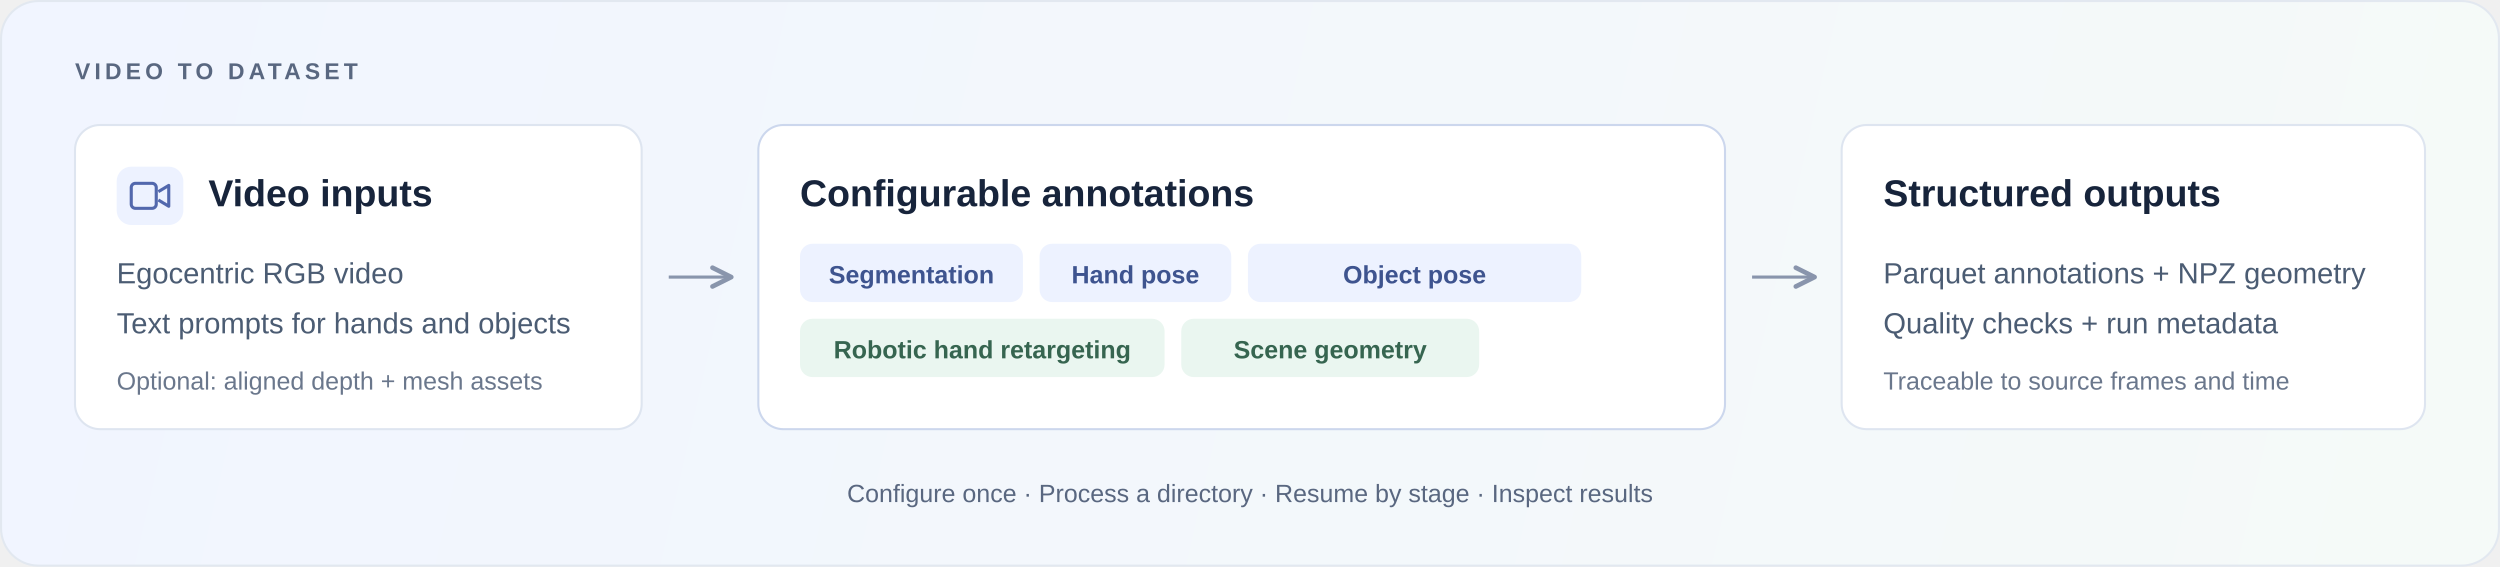
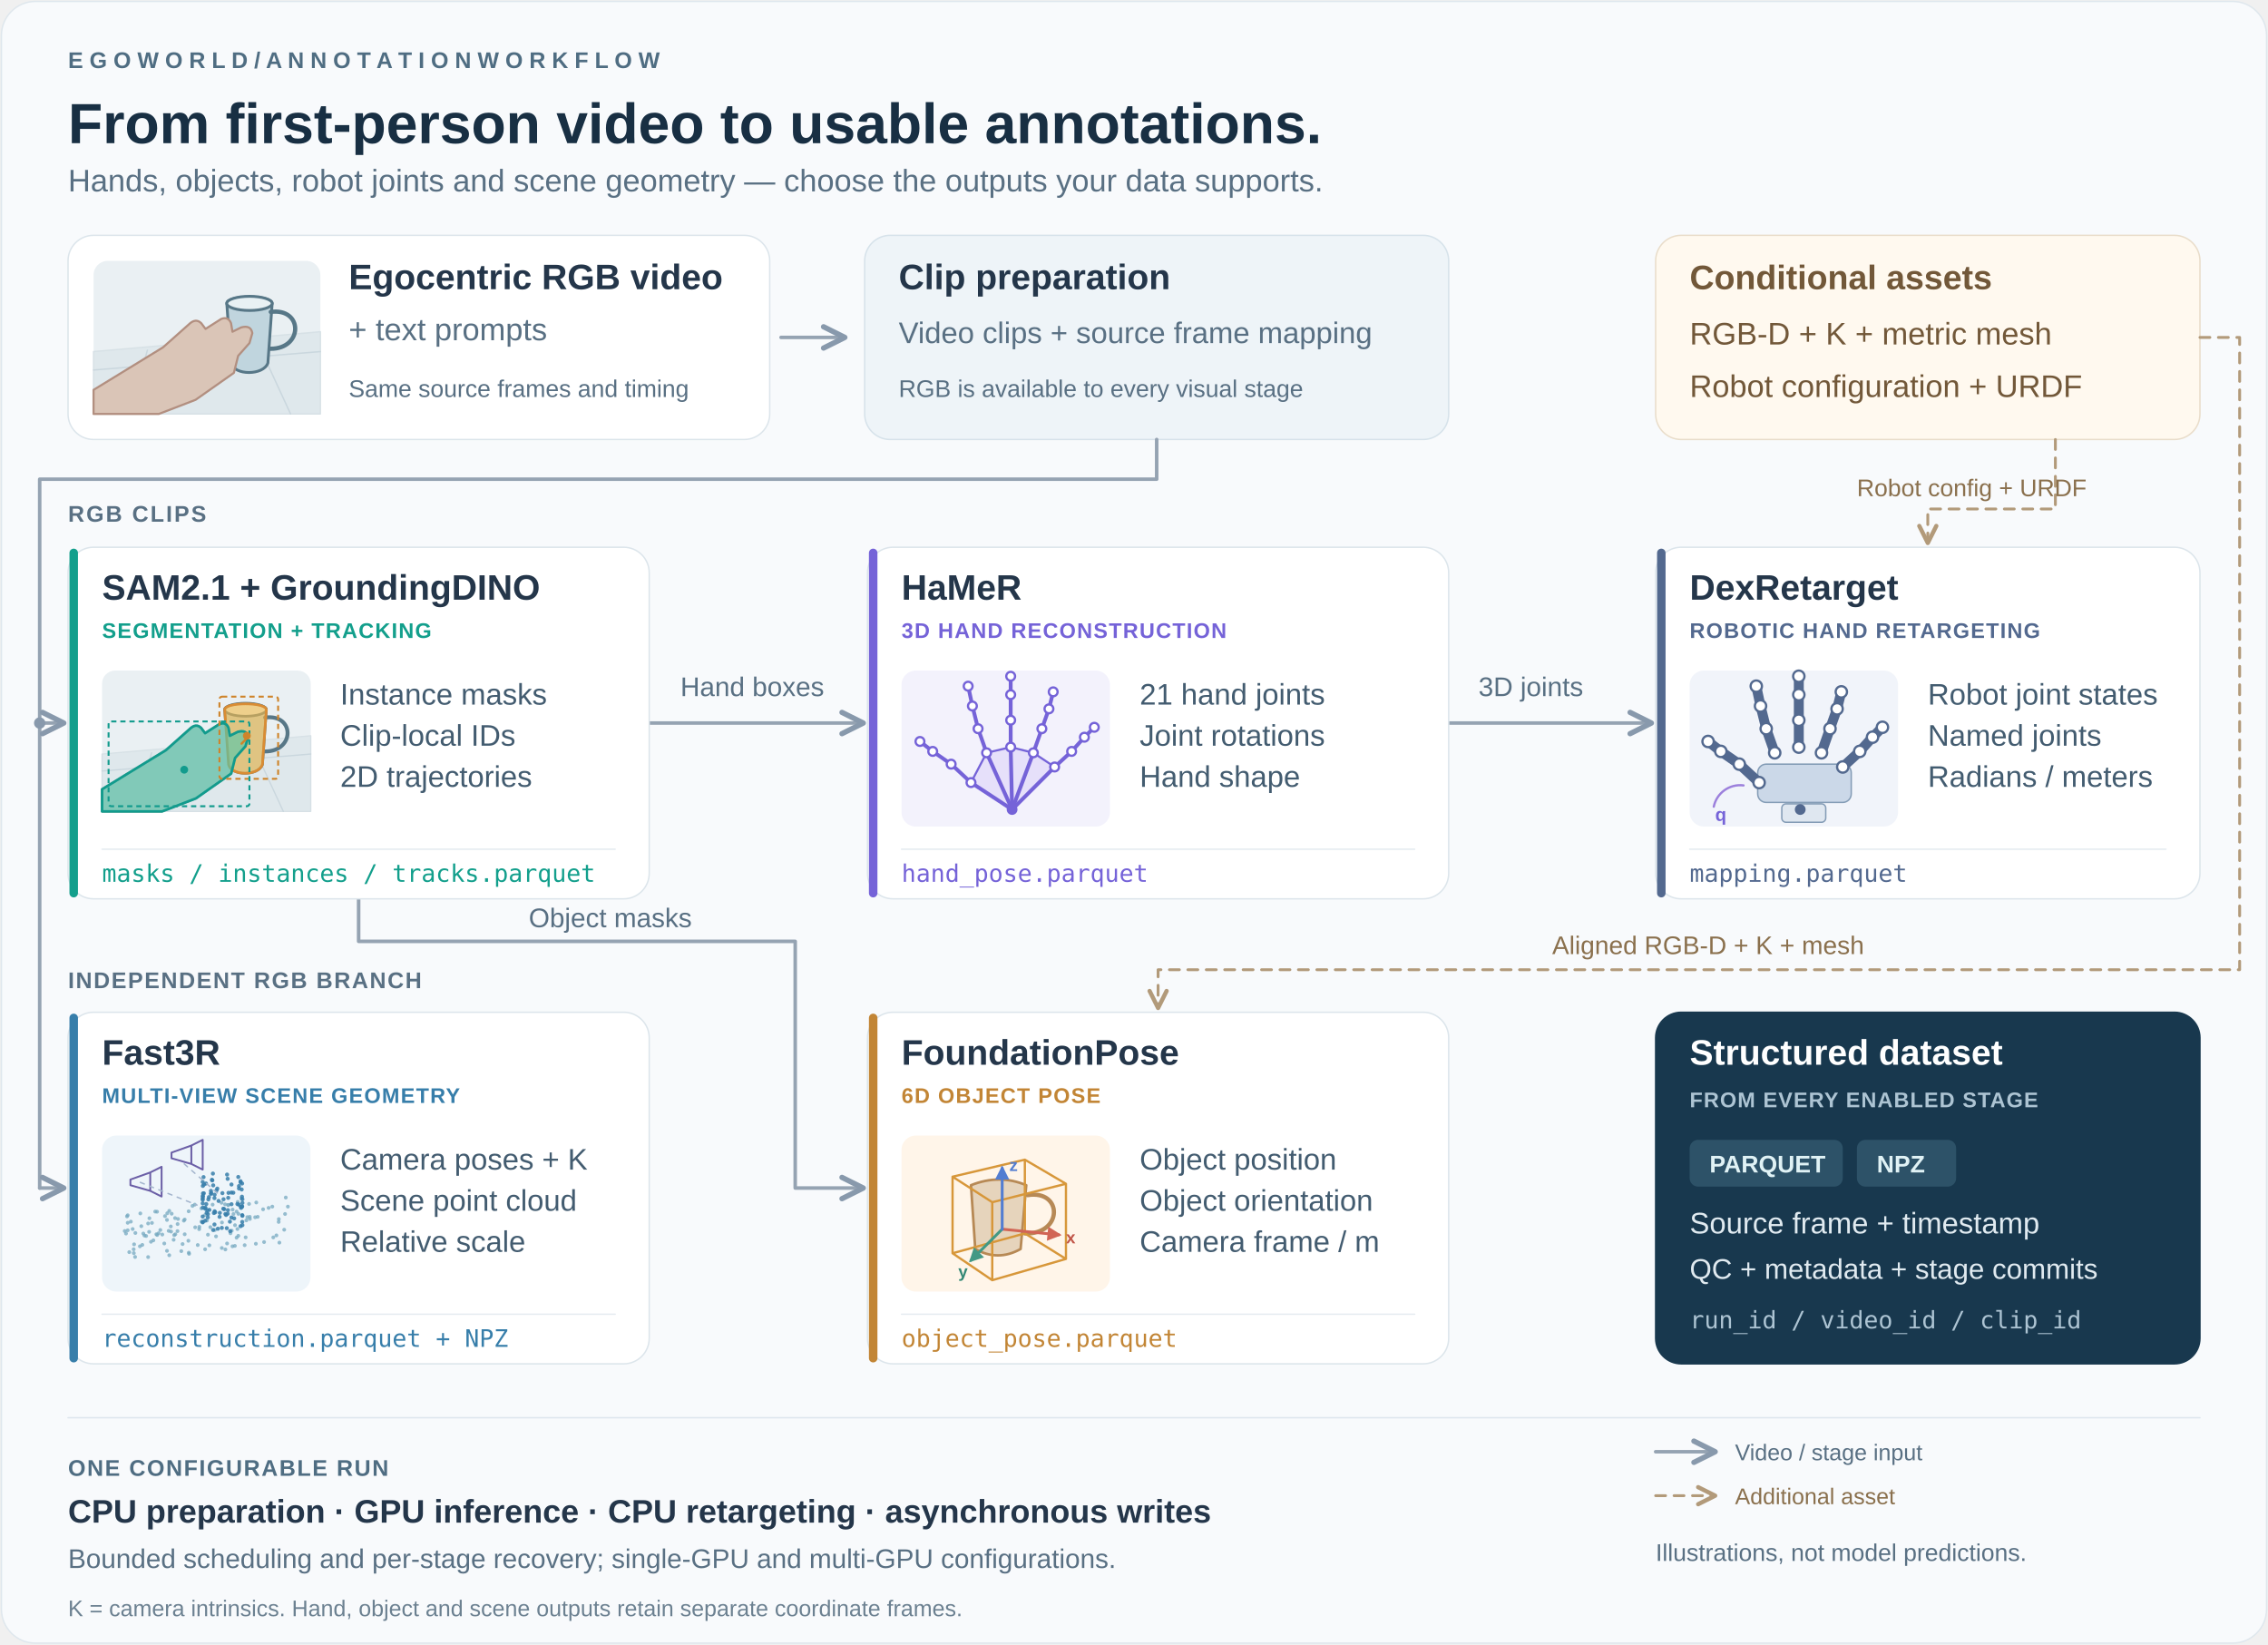
- <svg xmlns="http://www.w3.org/2000/svg" width="1200" height="272" viewBox="0 0 1200 272" fill="none" role="img" aria-labelledby="title desc">
+ <svg xmlns="http://www.w3.org/2000/svg" width="1600" height="1160" viewBox="0 0 1600 1160" fill="none" role="img" aria-labelledby="title desc">
  <defs>
-     <linearGradient id="background" x1="0" y1="0" x2="1200" y2="272" gradientUnits="userSpaceOnUse">
-       <stop stop-color="#F1F5FF" />
-       <stop offset="1" stop-color="#F5FAF8" />
-     </linearGradient>
    <marker id="arrow" markerWidth="8" markerHeight="8" refX="7" refY="4" orient="auto">
-       <path d="M1 1L7 4L1 7" stroke="#8995AC" stroke-width="1.5" stroke-linecap="round" stroke-linejoin="round" />
+       <path d="M1 1L7 4L1 7" fill="none" stroke="#8899AC" stroke-width="1.5" stroke-linecap="round" stroke-linejoin="round" />
+     </marker>
+     <marker id="asset" markerWidth="8" markerHeight="8" refX="7" refY="4" orient="auto">
+       <path d="M1 1L7 4L1 7" fill="none" stroke="#B29A7A" stroke-width="1.5" stroke-linecap="round" stroke-linejoin="round" />
+     </marker>
+     <marker id="red" markerWidth="5" markerHeight="5" refX="4" refY="2.5" orient="auto">
+       <path d="M0 0L5 2.5L0 5Z" fill="#D16555" />
+     </marker>
+     <marker id="green" markerWidth="5" markerHeight="5" refX="4" refY="2.5" orient="auto">
+       <path d="M0 0L5 2.5L0 5Z" fill="#439985" />
+     </marker>
+     <marker id="blue" markerWidth="5" markerHeight="5" refX="4" refY="2.5" orient="auto">
+       <path d="M0 0L5 2.5L0 5Z" fill="#527DD1" />
    </marker>
  </defs>
-   <rect x=".5" y=".5" width="1199" height="271" rx="18" fill="url(#background)" stroke="#E2E8F0" />
+   <rect x="1" y="1" width="1598" height="1158" rx="24" fill="#F8FAFC" stroke="#DFE7ED" />
  <g font-family="-apple-system, BlinkMacSystemFont, 'Segoe UI', Arial, sans-serif">
-     <text x="36" y="38" fill="#596780" font-size="11" font-weight="700" letter-spacing="2">VIDEO TO DATASET</text>
-     <rect x="36" y="60" width="272" height="146" rx="12" fill="white" stroke="#DEE5F0" />
-     <rect x="56" y="80" width="32" height="28" rx="7" fill="#EDF2FF" />
-     <rect x="63" y="88" width="12" height="12" rx="2" stroke="#5268AD" stroke-width="1.5" />
-     <path d="M76 92L81 89V99L76 96" stroke="#5268AD" stroke-width="1.5" stroke-linejoin="round" />
-     <text x="100" y="99" fill="#17243B" font-size="18" font-weight="650">Video inputs</text>
-     <text x="56" y="136" fill="#4B5C73" font-size="14">Egocentric RGB video</text>
-     <text x="56" y="160" fill="#4B5C73" font-size="14">Text prompts for hands and objects</text>
-     <text x="56" y="187" fill="#6A778C" font-size="12">Optional: aligned depth + mesh assets</text>
-     <path d="M321 133H351" stroke="#8995AC" stroke-width="1.5" marker-end="url(#arrow)" />
-     <rect x="364" y="60" width="464" height="146" rx="12" fill="white" stroke="#CCD7ED" />
-     <text x="384" y="99" fill="#17243B" font-size="18" font-weight="650">Configurable annotations</text>
-     <rect x="384" y="117" width="107" height="28" rx="6" fill="#EDF2FF" />
-     <rect x="499" y="117" width="92" height="28" rx="6" fill="#EDF2FF" />
-     <rect x="599" y="117" width="160" height="28" rx="6" fill="#EDF2FF" />
-     <text x="437.5" y="136" text-anchor="middle" fill="#3E548F" font-size="12" font-weight="600">Segmentation</text>
-     <text x="545" y="136" text-anchor="middle" fill="#3E548F" font-size="12" font-weight="600">Hand pose</text>
-     <text x="679" y="136" text-anchor="middle" fill="#3E548F" font-size="12" font-weight="600">Object pose</text>
-     <rect x="384" y="153" width="175" height="28" rx="6" fill="#EAF6F0" />
-     <rect x="567" y="153" width="143" height="28" rx="6" fill="#EAF6F0" />
-     <text x="471.5" y="172" text-anchor="middle" fill="#366550" font-size="12" font-weight="600">Robotic hand retargeting</text>
-     <text x="638.5" y="172" text-anchor="middle" fill="#366550" font-size="12" font-weight="600">Scene geometry</text>
-     <path d="M841 133H871" stroke="#8995AC" stroke-width="1.5" marker-end="url(#arrow)" />
-     <rect x="884" y="60" width="280" height="146" rx="12" fill="white" stroke="#DEE5F0" />
-     <text x="904" y="99" fill="#17243B" font-size="18" font-weight="650">Structured outputs</text>
-     <text x="904" y="136" fill="#4B5C73" font-size="14">Parquet annotations + NPZ geometry</text>
-     <text x="904" y="160" fill="#4B5C73" font-size="14">Quality checks + run metadata</text>
-     <text x="904" y="187" fill="#6A778C" font-size="12">Traceable to source frames and time</text>
-     <text x="600" y="241" text-anchor="middle" fill="#596780" font-size="12">Configure once · Process a directory · Resume by stage · Inspect results</text>
+     <text x="48" y="48" font-size="16" fill="#4F6D82" font-weight="650">E G O W O R L D  /  A N N O T A T I O N  W O R K F L O W</text>
+     <text x="48" y="101" font-size="40" fill="#182F43" font-weight="700">From first-person video to usable annotations.</text>
+     <text x="48" y="135" font-size="22" fill="#597083" font-weight="400">Hands, objects, robot joints and scene geometry — choose the outputs your data supports.</text>
+     <rect x="48" y="166" width="495" height="144" rx="18" fill="#FFF" stroke="#DCE5EB" />
+     <g transform="translate(66 184) scale(1)">
+       <rect x="0" y="0" width="160" height="108" rx="10" fill="#EAF0F3" stroke="none" />
+       <path d="M0 64L160 50V108H0Z" stroke="#D7E1E6" stroke-width="1" fill="#DFE8EC" stroke-linecap="round" stroke-linejoin="round" />
+       <path d="M0 77L160 64M38 63L25 108M115 56L139 108" stroke="#CAD7DE" stroke-width="1" fill="none" stroke-linecap="round" stroke-linejoin="round" />
+       <path d="M94 30C94 24 126 24 126 30L123 72C120 81 99 81 97 72Z" stroke="#577787" stroke-width="2" fill="#C0D5DE" stroke-linecap="round" stroke-linejoin="round" />
+       <path d="M125 36C148 33 148 62 125 62" stroke="#577787" stroke-width="3" fill="none" stroke-linecap="round" stroke-linejoin="round" />
+       <ellipse cx="110" cy="30" rx="16" ry="5" fill="#E8F1F4" stroke="#577787" stroke-width="2" />
+       <path d="M0 91L49 61L67 45Q72 40 76 44L79 48L90 41Q95 39 97 44L98 50L104 47Q111 45 112 51L110 58L102 67L99 79L72 98L46 108H0Z" stroke="#B28F80" stroke-width="1.5" fill="#DAC5B7" stroke-linecap="round" stroke-linejoin="round" />
+     </g>
+     <text x="246" y="204" font-size="25" fill="#24364A" font-weight="650">Egocentric RGB video</text>
+     <text x="246" y="240" font-size="22" fill="#597083" font-weight="400">+ text prompts</text>
+     <text x="246" y="280" font-size="17" fill="#597083" font-weight="400">Same source frames and timing</text>
+     <path d="M551 238H596" stroke="#95A3B2" stroke-width="2.5" fill="none" stroke-linecap="round" stroke-linejoin="round" marker-end="url(#arrow)" />
+     <rect x="610" y="166" width="412" height="144" rx="18" fill="#EEF4F8" stroke="#D6E2EA" />
+     <text x="634" y="204" font-size="25" fill="#24364A" font-weight="650">Clip preparation</text>
+     <text x="634" y="242" font-size="21" fill="#597083" font-weight="400">Video clips + source frame mapping</text>
+     <text x="634" y="280" font-size="17" fill="#597083" font-weight="400">RGB is available to every visual stage</text>
+     <rect x="1168" y="166" width="384" height="144" rx="18" fill="#FFF9EF" stroke="#E9DDCA" />
+     <text x="1192" y="204" font-size="24" fill="#725839" font-weight="650">Conditional assets</text>
+     <text x="1192" y="243" font-size="22" fill="#725839" font-weight="400">RGB-D + K + metric mesh</text>
+     <text x="1192" y="280" font-size="22" fill="#725839" font-weight="400">Robot configuration + URDF</text>
+     <path d="M816 310V338H28V838" stroke="#95A3B2" stroke-width="2.5" fill="none" stroke-linecap="round" stroke-linejoin="round" />
+     <path d="M28 510H45" stroke="#95A3B2" stroke-width="2.5" fill="none" stroke-linecap="round" stroke-linejoin="round" marker-end="url(#arrow)" data-source="prepare" data-target="sam2" />
+     <path d="M28 838H45" stroke="#95A3B2" stroke-width="2.5" fill="none" stroke-linecap="round" stroke-linejoin="round" marker-end="url(#arrow)" data-source="prepare" data-target="fast3r" />
+     <circle cx="28" cy="510" r="4" fill="#8899AC" />
+     <text x="48" y="368" font-size="16" fill="#597083" font-weight="650" letter-spacing="1.3">RGB CLIPS</text>
+     <path d="M458 510H609" stroke="#95A3B2" stroke-width="2.5" fill="none" stroke-linecap="round" stroke-linejoin="round" marker-end="url(#arrow)" data-source="sam2" data-target="hamer" />
+     <text x="480" y="491" font-size="19" fill="#597083" font-weight="500">Hand boxes</text>
+     <path d="M1022 510H1165" stroke="#95A3B2" stroke-width="2.5" fill="none" stroke-linecap="round" stroke-linejoin="round" marker-end="url(#arrow)" data-source="hamer" data-target="dex_retarget" />
+     <text x="1043" y="491" font-size="19" fill="#597083" font-weight="500">3D joints</text>
+     <path d="M253 634V664H561V838H609" stroke="#95A3B2" stroke-width="2.5" fill="none" stroke-linecap="round" stroke-linejoin="round" marker-end="url(#arrow)" data-source="sam2" data-target="foundationpose" />
+     <text x="373" y="654" font-size="19" fill="#597083" font-weight="500">Object masks</text>
+     <path d="M1450 310V359H1360V383" stroke="#B29A7A" stroke-width="2" fill="none" stroke-linecap="round" stroke-linejoin="round" stroke-dasharray="7 6" marker-end="url(#asset)" />
+     <path d="M1552 238H1580V684H817V711" stroke="#B29A7A" stroke-width="2" fill="none" stroke-linecap="round" stroke-linejoin="round" stroke-dasharray="7 6" marker-end="url(#asset)" />
+     <text x="1095" y="673" font-size="18" fill="#8A704D" font-weight="500">Aligned RGB-D + K + mesh</text>
+     <text x="1310" y="350" font-size="17" fill="#8A704D" font-weight="500">Robot config + URDF</text>
+     <text x="48" y="697" font-size="16" fill="#597083" font-weight="650" letter-spacing="1">INDEPENDENT RGB BRANCH</text>
+     <g id="stage-sam2" data-stage="sam2">
+       <rect x="48" y="386" width="410" height="248" rx="18" fill="#FFF" stroke="#DCE5EB" />
+       <rect x="49" y="387" width="6" height="246" rx="3" fill="#139F8C" stroke="none" />
+       <text x="72" y="423" font-size="25" fill="#24364A" font-weight="650">SAM2.1 + GroundingDINO</text>
+       <text x="72" y="450" font-size="15" fill="#139F8C" font-weight="650" letter-spacing=".8">SEGMENTATION + TRACKING</text>
+       <g transform="translate(72 473) scale(0.92)">
+         <rect x="0" y="0" width="160" height="108" rx="10" fill="#EAF0F3" stroke="none" />
+         <path d="M0 64L160 50V108H0Z" stroke="#D7E1E6" stroke-width="1" fill="#DFE8EC" stroke-linecap="round" stroke-linejoin="round" />
+         <path d="M0 77L160 64M38 63L25 108M115 56L139 108" stroke="#CAD7DE" stroke-width="1" fill="none" stroke-linecap="round" stroke-linejoin="round" />
+         <path d="M94 30C94 24 126 24 126 30L123 72C120 81 99 81 97 72Z" stroke="#577787" stroke-width="2" fill="#C0D5DE" stroke-linecap="round" stroke-linejoin="round" />
+         <path d="M125 36C148 33 148 62 125 62" stroke="#577787" stroke-width="3" fill="none" stroke-linecap="round" stroke-linejoin="round" />
+         <ellipse cx="110" cy="30" rx="16" ry="5" fill="#E8F1F4" stroke="#577787" stroke-width="2" />
+         <path d="M0 91L49 61L67 45Q72 40 76 44L79 48L90 41Q95 39 97 44L98 50L104 47Q111 45 112 51L110 58L102 67L99 79L72 98L46 108H0Z" stroke="#B28F80" stroke-width="1.5" fill="#DAC5B7" stroke-linecap="round" stroke-linejoin="round" />
+         <path d="M94 30C94 24 126 24 126 30L123 72C120 81 99 81 97 72Z" stroke="#D98C34" stroke-width="2" fill="#F2B94B" stroke-linecap="round" stroke-linejoin="round" fill-opacity=".62" />
+         <path d="M0 91L49 61L67 45Q72 40 76 44L79 48L90 41Q95 39 97 44L98 50L104 47Q111 45 112 51L110 58L102 67L99 79L72 98L46 108H0Z" stroke="#129B8D" stroke-width="2" fill="#42CCB8" stroke-linecap="round" stroke-linejoin="round" fill-opacity=".58" />
+         <rect x="90" y="20" width="45" height="63" rx="2" fill="none" stroke="#CE842B" stroke-width="1.5" stroke-dasharray="4 3" />
+         <rect x="5" y="39" width="108" height="65" rx="2" fill="none" stroke="#129B8D" stroke-width="1.5" stroke-dasharray="4 3" />
+         <circle cx="111" cy="50" r="3" fill="#CE842B" />
+         <circle cx="63" cy="76" r="3" fill="#129B8D" />
+         <path d="M107 56L110 53L111 50" stroke="#CE842B" stroke-width="1.8" fill="none" stroke-linecap="round" stroke-linejoin="round" />
+       </g>
+       <text x="240" y="497" font-size="21" fill="#435C70" font-weight="400">Instance masks</text>
+       <text x="240" y="526" font-size="21" fill="#435C70" font-weight="400">Clip-local IDs</text>
+       <text x="240" y="555" font-size="21" fill="#435C70" font-weight="400">2D trajectories</text>
+       <path d="M72 599H434" stroke="#E5EBF0" stroke-width="1" fill="none" stroke-linecap="round" stroke-linejoin="round" />
+       <text x="72" y="622" font-size="17" fill="#139F8C" font-weight="500" font-family="'SFMono-Regular', Consolas, monospace">masks / instances / tracks.parquet</text>
+     </g>
+     <g id="stage-hamer" data-stage="hamer">
+       <rect x="612" y="386" width="410" height="248" rx="18" fill="#FFF" stroke="#DCE5EB" />
+       <rect x="613" y="387" width="6" height="246" rx="3" fill="#7563D8" stroke="none" />
+       <text x="636" y="423" font-size="25" fill="#24364A" font-weight="650">HaMeR</text>
+       <text x="636" y="450" font-size="15" fill="#7563D8" font-weight="650" letter-spacing=".8">3D HAND RECONSTRUCTION</text>
+       <g transform="translate(636 473)">
+         <rect x="0" y="0" width="147" height="110" rx="10" fill="#F3F2FC" stroke="none" />
+         <path d="M78 98L49 79L60 58L77 54L93 58L108 68L78 98" stroke="#7563D8" stroke-width="1.5" fill="#E6E0FA" stroke-linecap="round" stroke-linejoin="round" />
+         <path d="M78 98L49 79L35 66L22 57L13 50" stroke="#7563D8" stroke-width="2.7" fill="none" stroke-linecap="round" stroke-linejoin="round" />
+         <circle cx="49" cy="79" r="3.1" fill="#FFFFFF" stroke="#7563D8" stroke-width="1.6" />
+         <circle cx="35" cy="66" r="3.1" fill="#FFFFFF" stroke="#7563D8" stroke-width="1.6" />
+         <circle cx="22" cy="57" r="3.1" fill="#FFFFFF" stroke="#7563D8" stroke-width="1.6" />
+         <circle cx="13" cy="50" r="3.1" fill="#FFFFFF" stroke="#7563D8" stroke-width="1.6" />
+         <path d="M78 98L60 58L54 41L50 25L47 11" stroke="#7563D8" stroke-width="2.7" fill="none" stroke-linecap="round" stroke-linejoin="round" />
+         <circle cx="60" cy="58" r="3.1" fill="#FFFFFF" stroke="#7563D8" stroke-width="1.6" />
+         <circle cx="54" cy="41" r="3.1" fill="#FFFFFF" stroke="#7563D8" stroke-width="1.6" />
+         <circle cx="50" cy="25" r="3.1" fill="#FFFFFF" stroke="#7563D8" stroke-width="1.6" />
+         <circle cx="47" cy="11" r="3.1" fill="#FFFFFF" stroke="#7563D8" stroke-width="1.6" />
+         <path d="M78 98L77 54L77 35L77 17L77 4" stroke="#7563D8" stroke-width="2.7" fill="none" stroke-linecap="round" stroke-linejoin="round" />
+         <circle cx="77" cy="54" r="3.1" fill="#FFFFFF" stroke="#7563D8" stroke-width="1.6" />
+         <circle cx="77" cy="35" r="3.1" fill="#FFFFFF" stroke="#7563D8" stroke-width="1.6" />
+         <circle cx="77" cy="17" r="3.1" fill="#FFFFFF" stroke="#7563D8" stroke-width="1.6" />
+         <circle cx="77" cy="4" r="3.1" fill="#FFFFFF" stroke="#7563D8" stroke-width="1.6" />
+         <path d="M78 98L93 58L99 41L104 27L107 15" stroke="#7563D8" stroke-width="2.7" fill="none" stroke-linecap="round" stroke-linejoin="round" />
+         <circle cx="93" cy="58" r="3.1" fill="#FFFFFF" stroke="#7563D8" stroke-width="1.6" />
+         <circle cx="99" cy="41" r="3.1" fill="#FFFFFF" stroke="#7563D8" stroke-width="1.6" />
+         <circle cx="104" cy="27" r="3.1" fill="#FFFFFF" stroke="#7563D8" stroke-width="1.6" />
+         <circle cx="107" cy="15" r="3.1" fill="#FFFFFF" stroke="#7563D8" stroke-width="1.6" />
+         <path d="M78 98L108 68L120 57L129 47L136 40" stroke="#7563D8" stroke-width="2.7" fill="none" stroke-linecap="round" stroke-linejoin="round" />
+         <circle cx="108" cy="68" r="3.1" fill="#FFFFFF" stroke="#7563D8" stroke-width="1.6" />
+         <circle cx="120" cy="57" r="3.1" fill="#FFFFFF" stroke="#7563D8" stroke-width="1.6" />
+         <circle cx="129" cy="47" r="3.1" fill="#FFFFFF" stroke="#7563D8" stroke-width="1.6" />
+         <circle cx="136" cy="40" r="3.1" fill="#FFFFFF" stroke="#7563D8" stroke-width="1.6" />
+         <circle cx="78" cy="98" r="3.8" fill="#7563D8" />
+       </g>
+       <text x="804" y="497" font-size="21" fill="#435C70" font-weight="400">21 hand joints</text>
+       <text x="804" y="526" font-size="21" fill="#435C70" font-weight="400">Joint rotations</text>
+       <text x="804" y="555" font-size="21" fill="#435C70" font-weight="400">Hand shape</text>
+       <path d="M636 599H998" stroke="#E5EBF0" stroke-width="1" fill="none" stroke-linecap="round" stroke-linejoin="round" />
+       <text x="636" y="622" font-size="17" fill="#7563D8" font-weight="500" font-family="'SFMono-Regular', Consolas, monospace">hand_pose.parquet</text>
+     </g>
+     <g id="stage-dex_retarget" data-stage="dex_retarget">
+       <rect x="1168" y="386" width="384" height="248" rx="18" fill="#FFF" stroke="#DCE5EB" />
+       <rect x="1169" y="387" width="6" height="246" rx="3" fill="#53698F" stroke="none" />
+       <text x="1192" y="423" font-size="25" fill="#24364A" font-weight="650">DexRetarget</text>
+       <text x="1192" y="450" font-size="15" fill="#53698F" font-weight="650" letter-spacing=".8">ROBOTIC HAND RETARGETING</text>
+       <g transform="translate(1192 473)">
+         <rect x="0" y="0" width="147" height="110" rx="10" fill="#F1F4FA" stroke="none" />
+         <rect x="48" y="66" width="66" height="27" rx="6" fill="#CBD8E8" stroke="#849CB6" />
+         <rect x="65" y="94" width="31" height="13" rx="3" fill="#DFE7F0" stroke="#849CB6" />
+         <path d="M49 79L35 66L22 57L13 50" stroke="#53698F" stroke-width="7" fill="none" stroke-linecap="round" stroke-linejoin="round" />
+         <circle cx="49" cy="79" r="4" fill="#FFFFFF" stroke="#53698F" stroke-width="1.6" />
+         <circle cx="35" cy="66" r="4" fill="#FFFFFF" stroke="#53698F" stroke-width="1.6" />
+         <circle cx="22" cy="57" r="4" fill="#FFFFFF" stroke="#53698F" stroke-width="1.6" />
+         <circle cx="13" cy="50" r="4" fill="#FFFFFF" stroke="#53698F" stroke-width="1.6" />
+         <path d="M60 58L54 41L50 25L47 11" stroke="#53698F" stroke-width="7" fill="none" stroke-linecap="round" stroke-linejoin="round" />
+         <circle cx="60" cy="58" r="4" fill="#FFFFFF" stroke="#53698F" stroke-width="1.6" />
+         <circle cx="54" cy="41" r="4" fill="#FFFFFF" stroke="#53698F" stroke-width="1.6" />
+         <circle cx="50" cy="25" r="4" fill="#FFFFFF" stroke="#53698F" stroke-width="1.6" />
+         <circle cx="47" cy="11" r="4" fill="#FFFFFF" stroke="#53698F" stroke-width="1.6" />
+         <path d="M77 54L77 35L77 17L77 4" stroke="#53698F" stroke-width="7" fill="none" stroke-linecap="round" stroke-linejoin="round" />
+         <circle cx="77" cy="54" r="4" fill="#FFFFFF" stroke="#53698F" stroke-width="1.6" />
+         <circle cx="77" cy="35" r="4" fill="#FFFFFF" stroke="#53698F" stroke-width="1.6" />
+         <circle cx="77" cy="17" r="4" fill="#FFFFFF" stroke="#53698F" stroke-width="1.6" />
+         <circle cx="77" cy="4" r="4" fill="#FFFFFF" stroke="#53698F" stroke-width="1.6" />
+         <path d="M93 58L99 41L104 27L107 15" stroke="#53698F" stroke-width="7" fill="none" stroke-linecap="round" stroke-linejoin="round" />
+         <circle cx="93" cy="58" r="4" fill="#FFFFFF" stroke="#53698F" stroke-width="1.6" />
+         <circle cx="99" cy="41" r="4" fill="#FFFFFF" stroke="#53698F" stroke-width="1.6" />
+         <circle cx="104" cy="27" r="4" fill="#FFFFFF" stroke="#53698F" stroke-width="1.6" />
+         <circle cx="107" cy="15" r="4" fill="#FFFFFF" stroke="#53698F" stroke-width="1.6" />
+         <path d="M108 68L120 57L129 47L136 40" stroke="#53698F" stroke-width="7" fill="none" stroke-linecap="round" stroke-linejoin="round" />
+         <circle cx="108" cy="68" r="4" fill="#FFFFFF" stroke="#53698F" stroke-width="1.6" />
+         <circle cx="120" cy="57" r="4" fill="#FFFFFF" stroke="#53698F" stroke-width="1.6" />
+         <circle cx="129" cy="47" r="4" fill="#FFFFFF" stroke="#53698F" stroke-width="1.6" />
+         <circle cx="136" cy="40" r="4" fill="#FFFFFF" stroke="#53698F" stroke-width="1.6" />
+         <circle cx="78" cy="98" r="3.8" fill="#53698F" />
+         <path d="M17 96A19 19 0 0 1 38 81" stroke="#9C80DC" stroke-width="1.6" fill="none" stroke-linecap="round" stroke-linejoin="round" />
+         <text x="18" y="106" font-size="13" fill="#7563D8" font-weight="600">q</text>
+       </g>
+       <text x="1360" y="497" font-size="21" fill="#435C70" font-weight="400">Robot joint states</text>
+       <text x="1360" y="526" font-size="21" fill="#435C70" font-weight="400">Named joints</text>
+       <text x="1360" y="555" font-size="21" fill="#435C70" font-weight="400">Radians / meters</text>
+       <path d="M1192 599H1528" stroke="#E5EBF0" stroke-width="1" fill="none" stroke-linecap="round" stroke-linejoin="round" />
+       <text x="1192" y="622" font-size="17" fill="#53698F" font-weight="500" font-family="'SFMono-Regular', Consolas, monospace">mapping.parquet</text>
+     </g>
+     <g id="stage-fast3r" data-stage="fast3r">
+       <rect x="48" y="714" width="410" height="248" rx="18" fill="#FFF" stroke="#DCE5EB" />
+       <rect x="49" y="715" width="6" height="246" rx="3" fill="#377EAA" stroke="none" />
+       <text x="72" y="751" font-size="25" fill="#24364A" font-weight="650">Fast3R</text>
+       <text x="72" y="778" font-size="15" fill="#377EAA" font-weight="650" letter-spacing=".8">MULTI-VIEW SCENE GEOMETRY</text>
+       <g transform="translate(72 801)">
+         <rect x="0" y="0" width="147" height="110" rx="10" fill="#EEF5FA" stroke="none" />
+         <circle cx="94.9" cy="72.0" r="1.35" fill="#76A9C0" opacity=".75" />
+         <circle cx="76.4" cy="64.6" r="1.35" fill="#76A9C0" opacity=".75" />
+         <circle cx="61.4" cy="83.4" r="1.35" fill="#76A9C0" opacity=".75" />
+         <circle cx="49.1" cy="55.1" r="1.35" fill="#76A9C0" opacity=".75" />
+         <circle cx="45.8" cy="59.5" r="1.35" fill="#76A9C0" opacity=".75" />
+         <circle cx="53.6" cy="58.8" r="1.35" fill="#76A9C0" opacity=".75" />
+         <circle cx="27.7" cy="63.9" r="1.35" fill="#76A9C0" opacity=".75" />
+         <circle cx="51.7" cy="69.6" r="1.35" fill="#76A9C0" opacity=".75" />
+         <circle cx="38.8" cy="53.7" r="1.35" fill="#76A9C0" opacity=".75" />
+         <circle cx="38.9" cy="70.1" r="1.35" fill="#76A9C0" opacity=".75" />
+         <circle cx="60.9" cy="74.2" r="1.35" fill="#76A9C0" opacity=".75" />
+         <circle cx="109.8" cy="57.3" r="1.35" fill="#76A9C0" opacity=".75" />
+         <circle cx="26.7" cy="78.1" r="1.35" fill="#76A9C0" opacity=".75" />
+         <circle cx="104.2" cy="57.3" r="1.35" fill="#76A9C0" opacity=".75" />
+         <circle cx="92.7" cy="55.3" r="1.35" fill="#76A9C0" opacity=".75" />
+         <circle cx="123.0" cy="70.4" r="1.35" fill="#76A9C0" opacity=".75" />
+         <circle cx="108.5" cy="76.3" r="1.35" fill="#76A9C0" opacity=".75" />
+         <circle cx="42.5" cy="69.8" r="1.35" fill="#76A9C0" opacity=".75" />
+         <circle cx="101.3" cy="71.8" r="1.35" fill="#76A9C0" opacity=".75" />
+         <circle cx="61.1" cy="53.4" r="1.35" fill="#76A9C0" opacity=".75" />
+         <circle cx="88.9" cy="48.9" r="1.35" fill="#76A9C0" opacity=".75" />
+         <circle cx="98.2" cy="44.4" r="1.35" fill="#76A9C0" opacity=".75" />
+         <circle cx="68.6" cy="64.4" r="1.35" fill="#76A9C0" opacity=".75" />
+         <circle cx="29.1" cy="69.1" r="1.35" fill="#76A9C0" opacity=".75" />
+         <circle cx="74.0" cy="59.9" r="1.35" fill="#76A9C0" opacity=".75" />
+         <circle cx="120.8" cy="71.8" r="1.35" fill="#76A9C0" opacity=".75" />
+         <circle cx="120.1" cy="50.1" r="1.35" fill="#76A9C0" opacity=".75" />
+         <circle cx="18.1" cy="66.8" r="1.35" fill="#76A9C0" opacity=".75" />
+         <circle cx="28.4" cy="77.1" r="1.35" fill="#76A9C0" opacity=".75" />
+         <circle cx="46.0" cy="54.8" r="1.35" fill="#76A9C0" opacity=".75" />
+         <circle cx="48.5" cy="64.1" r="1.35" fill="#76A9C0" opacity=".75" />
+         <circle cx="101.8" cy="59.8" r="1.35" fill="#76A9C0" opacity=".75" />
+         <circle cx="50.5" cy="73.5" r="1.35" fill="#76A9C0" opacity=".75" />
+         <circle cx="20.3" cy="60.7" r="1.35" fill="#76A9C0" opacity=".75" />
+         <circle cx="96.1" cy="70.7" r="1.35" fill="#76A9C0" opacity=".75" />
+         <circle cx="27.0" cy="54.9" r="1.35" fill="#76A9C0" opacity=".75" />
+         <circle cx="74.7" cy="69.9" r="1.35" fill="#76A9C0" opacity=".75" />
+         <circle cx="16.9" cy="69.1" r="1.35" fill="#76A9C0" opacity=".75" />
+         <circle cx="47.4" cy="53.1" r="1.35" fill="#76A9C0" opacity=".75" />
+         <circle cx="35.2" cy="61.6" r="1.35" fill="#76A9C0" opacity=".75" />
+         <circle cx="70.1" cy="51.4" r="1.35" fill="#76A9C0" opacity=".75" />
+         <circle cx="88.2" cy="76.1" r="1.35" fill="#76A9C0" opacity=".75" />
+         <circle cx="95.7" cy="46.8" r="1.35" fill="#76A9C0" opacity=".75" />
+         <circle cx="91.5" cy="67.1" r="1.35" fill="#76A9C0" opacity=".75" />
+         <circle cx="16.0" cy="67.3" r="1.35" fill="#76A9C0" opacity=".75" />
+         <circle cx="92.0" cy="78.1" r="1.35" fill="#76A9C0" opacity=".75" />
+         <circle cx="124.6" cy="60.9" r="1.35" fill="#76A9C0" opacity=".75" />
+         <circle cx="84.5" cy="79.3" r="1.35" fill="#76A9C0" opacity=".75" />
+         <circle cx="39.9" cy="68.9" r="1.35" fill="#76A9C0" opacity=".75" />
+         <circle cx="22.3" cy="80.2" r="1.35" fill="#76A9C0" opacity=".75" />
+         <circle cx="92.1" cy="52.2" r="1.35" fill="#76A9C0" opacity=".75" />
+         <circle cx="38.3" cy="69.6" r="1.35" fill="#76A9C0" opacity=".75" />
+         <circle cx="103.7" cy="48.2" r="1.35" fill="#76A9C0" opacity=".75" />
+         <circle cx="53.2" cy="67.4" r="1.35" fill="#76A9C0" opacity=".75" />
+         <circle cx="45.8" cy="81.3" r="1.35" fill="#76A9C0" opacity=".75" />
+         <circle cx="100.6" cy="77.3" r="1.35" fill="#76A9C0" opacity=".75" />
+         <circle cx="90.6" cy="68.9" r="1.35" fill="#76A9C0" opacity=".75" />
+         <circle cx="48.7" cy="67.7" r="1.35" fill="#76A9C0" opacity=".75" />
+         <circle cx="65.7" cy="64.7" r="1.35" fill="#76A9C0" opacity=".75" />
+         <circle cx="22.4" cy="82.9" r="1.35" fill="#76A9C0" opacity=".75" />
+         <circle cx="33.2" cy="67.9" r="1.35" fill="#76A9C0" opacity=".75" />
+         <circle cx="124.7" cy="58.9" r="1.35" fill="#76A9C0" opacity=".75" />
+         <circle cx="117.5" cy="51.0" r="1.35" fill="#76A9C0" opacity=".75" />
+         <circle cx="70.1" cy="60.7" r="1.35" fill="#76A9C0" opacity=".75" />
+         <circle cx="53.3" cy="62.4" r="1.35" fill="#76A9C0" opacity=".75" />
+         <circle cx="67.5" cy="77.2" r="1.35" fill="#76A9C0" opacity=".75" />
+         <circle cx="129.6" cy="43.7" r="1.35" fill="#76A9C0" opacity=".75" />
+         <circle cx="93.8" cy="63.2" r="1.35" fill="#76A9C0" opacity=".75" />
+         <circle cx="63.8" cy="49.6" r="1.35" fill="#76A9C0" opacity=".75" />
+         <circle cx="57.7" cy="60.0" r="1.35" fill="#76A9C0" opacity=".75" />
+         <circle cx="58.3" cy="69.6" r="1.35" fill="#76A9C0" opacity=".75" />
+         <circle cx="58.3" cy="59.2" r="1.35" fill="#76A9C0" opacity=".75" />
+         <circle cx="47.4" cy="84.4" r="1.35" fill="#76A9C0" opacity=".75" />
+         <circle cx="61.2" cy="82.6" r="1.35" fill="#76A9C0" opacity=".75" />
+         <circle cx="34.5" cy="74.9" r="1.35" fill="#76A9C0" opacity=".75" />
+         <circle cx="80.4" cy="71.1" r="1.35" fill="#76A9C0" opacity=".75" />
+         <circle cx="75.7" cy="77.4" r="1.35" fill="#76A9C0" opacity=".75" />
+         <circle cx="84.3" cy="47.4" r="1.35" fill="#76A9C0" opacity=".75" />
+         <circle cx="95.5" cy="65.9" r="1.35" fill="#76A9C0" opacity=".75" />
+         <circle cx="43.9" cy="76.1" r="1.35" fill="#76A9C0" opacity=".75" />
+         <circle cx="113.6" cy="52.0" r="1.35" fill="#76A9C0" opacity=".75" />
+         <circle cx="32.5" cy="62.0" r="1.35" fill="#76A9C0" opacity=".75" />
+         <circle cx="84.6" cy="61.3" r="1.35" fill="#76A9C0" opacity=".75" />
+         <circle cx="23.5" cy="68.7" r="1.35" fill="#76A9C0" opacity=".75" />
+         <circle cx="79.6" cy="66.6" r="1.35" fill="#76A9C0" opacity=".75" />
+         <circle cx="56.8" cy="76.5" r="1.35" fill="#76A9C0" opacity=".75" />
+         <circle cx="94.9" cy="53.6" r="1.35" fill="#76A9C0" opacity=".75" />
+         <circle cx="55.9" cy="81.5" r="1.35" fill="#76A9C0" opacity=".75" />
+         <circle cx="41.1" cy="66.6" r="1.35" fill="#76A9C0" opacity=".75" />
+         <circle cx="50.9" cy="70.2" r="1.35" fill="#76A9C0" opacity=".75" />
+         <circle cx="108.8" cy="47.2" r="1.35" fill="#76A9C0" opacity=".75" />
+         <circle cx="37.5" cy="53.6" r="1.35" fill="#76A9C0" opacity=".75" />
+         <circle cx="29.9" cy="70.5" r="1.35" fill="#76A9C0" opacity=".75" />
+         <circle cx="72.7" cy="80.2" r="1.35" fill="#76A9C0" opacity=".75" />
+         <circle cx="68.5" cy="66.0" r="1.35" fill="#76A9C0" opacity=".75" />
+         <circle cx="18.1" cy="61.5" r="1.35" fill="#76A9C0" opacity=".75" />
+         <circle cx="51.5" cy="58.2" r="1.35" fill="#76A9C0" opacity=".75" />
+         <circle cx="108.0" cy="57.6" r="1.35" fill="#76A9C0" opacity=".75" />
+         <circle cx="31.1" cy="70.8" r="1.35" fill="#76A9C0" opacity=".75" />
+         <circle cx="33.4" cy="58.3" r="1.35" fill="#76A9C0" opacity=".75" />
+         <circle cx="86.8" cy="48.5" r="1.35" fill="#76A9C0" opacity=".75" />
+         <circle cx="104.3" cy="58.8" r="1.35" fill="#76A9C0" opacity=".75" />
+         <circle cx="22.6" cy="76.7" r="1.35" fill="#76A9C0" opacity=".75" />
+         <circle cx="128.5" cy="66.4" r="1.35" fill="#76A9C0" opacity=".75" />
+         <circle cx="114.3" cy="75.1" r="1.35" fill="#76A9C0" opacity=".75" />
+         <circle cx="47.0" cy="67.2" r="1.35" fill="#76A9C0" opacity=".75" />
+         <circle cx="102.5" cy="57.5" r="1.35" fill="#76A9C0" opacity=".75" />
+         <circle cx="129.1" cy="55.3" r="1.35" fill="#76A9C0" opacity=".75" />
+         <circle cx="17.6" cy="57.0" r="1.35" fill="#76A9C0" opacity=".75" />
+         <circle cx="65.4" cy="48.7" r="1.35" fill="#76A9C0" opacity=".75" />
+         <circle cx="87.0" cy="80.3" r="1.35" fill="#76A9C0" opacity=".75" />
+         <circle cx="125.1" cy="75.5" r="1.35" fill="#76A9C0" opacity=".75" />
+         <circle cx="44.4" cy="56.8" r="1.35" fill="#76A9C0" opacity=".75" />
+         <circle cx="23.3" cy="85.6" r="1.35" fill="#76A9C0" opacity=".75" />
+         <circle cx="18.1" cy="56.2" r="1.35" fill="#76A9C0" opacity=".75" />
+         <circle cx="93.7" cy="77.8" r="1.35" fill="#76A9C0" opacity=".75" />
+         <circle cx="78.0" cy="48.7" r="1.35" fill="#76A9C0" opacity=".75" />
+         <circle cx="19.2" cy="82.2" r="1.35" fill="#76A9C0" opacity=".75" />
+         <circle cx="96.2" cy="55.2" r="1.35" fill="#76A9C0" opacity=".75" />
+         <circle cx="131.1" cy="50.1" r="1.35" fill="#76A9C0" opacity=".75" />
+         <circle cx="32.5" cy="85.7" r="1.35" fill="#76A9C0" opacity=".75" />
+         <circle cx="21.6" cy="65.9" r="1.35" fill="#76A9C0" opacity=".75" />
+         <circle cx="36.2" cy="73.9" r="1.35" fill="#76A9C0" opacity=".75" />
+         <circle cx="72.7" cy="56.0" r="1.35" fill="#76A9C0" opacity=".75" />
+         <circle cx="89.1" cy="49.0" r="1.35" fill="#76A9C0" opacity=".75" />
+         <circle cx="98.9" cy="56.1" r="1.45" fill="#377EAA" opacity=".85" />
+         <circle cx="88.6" cy="55.1" r="1.45" fill="#377EAA" opacity=".85" />
+         <circle cx="83.1" cy="54.5" r="1.45" fill="#377EAA" opacity=".85" />
+         <circle cx="79.4" cy="41.7" r="1.45" fill="#377EAA" opacity=".85" />
+         <circle cx="71.0" cy="32.7" r="1.45" fill="#377EAA" opacity=".85" />
+         <circle cx="99.0" cy="56.6" r="1.45" fill="#377EAA" opacity=".85" />
+         <circle cx="87.0" cy="55.3" r="1.45" fill="#377EAA" opacity=".85" />
+         <circle cx="91.2" cy="40.2" r="1.45" fill="#377EAA" opacity=".85" />
+         <circle cx="74.6" cy="57.7" r="1.45" fill="#377EAA" opacity=".85" />
+         <circle cx="97.7" cy="63.9" r="1.45" fill="#377EAA" opacity=".85" />
+         <circle cx="84.9" cy="40.6" r="1.45" fill="#377EAA" opacity=".85" />
+         <circle cx="71.0" cy="61.2" r="1.45" fill="#377EAA" opacity=".85" />
+         <circle cx="72.9" cy="50.8" r="1.45" fill="#377EAA" opacity=".85" />
+         <circle cx="99.0" cy="47.5" r="1.45" fill="#377EAA" opacity=".85" />
+         <circle cx="77.0" cy="40.5" r="1.45" fill="#377EAA" opacity=".85" />
+         <circle cx="71.1" cy="50.8" r="1.45" fill="#377EAA" opacity=".85" />
+         <circle cx="73.3" cy="33.8" r="1.45" fill="#377EAA" opacity=".85" />
+         <circle cx="99.0" cy="63.2" r="1.45" fill="#377EAA" opacity=".85" />
+         <circle cx="79.8" cy="54.1" r="1.45" fill="#377EAA" opacity=".85" />
+         <circle cx="92.6" cy="40.3" r="1.45" fill="#377EAA" opacity=".85" />
+         <circle cx="90.4" cy="67.4" r="1.45" fill="#377EAA" opacity=".85" />
+         <circle cx="96.1" cy="29.2" r="1.45" fill="#377EAA" opacity=".85" />
+         <circle cx="75.4" cy="43.4" r="1.45" fill="#377EAA" opacity=".85" />
+         <circle cx="98.8" cy="50.1" r="1.45" fill="#377EAA" opacity=".85" />
+         <circle cx="76.8" cy="41.1" r="1.45" fill="#377EAA" opacity=".85" />
+         <circle cx="84.5" cy="65.1" r="1.45" fill="#377EAA" opacity=".85" />
+         <circle cx="78.4" cy="35.1" r="1.45" fill="#377EAA" opacity=".85" />
+         <circle cx="87.5" cy="56.0" r="1.45" fill="#377EAA" opacity=".85" />
+         <circle cx="74.3" cy="52.7" r="1.45" fill="#377EAA" opacity=".85" />
+         <circle cx="96.6" cy="37.3" r="1.45" fill="#377EAA" opacity=".85" />
+         <circle cx="93.2" cy="58.4" r="1.45" fill="#377EAA" opacity=".85" />
+         <circle cx="97.7" cy="33.0" r="1.45" fill="#377EAA" opacity=".85" />
+         <circle cx="80.8" cy="38.6" r="1.45" fill="#377EAA" opacity=".85" />
+         <circle cx="88.0" cy="65.3" r="1.45" fill="#377EAA" opacity=".85" />
+         <circle cx="96.6" cy="35.6" r="1.45" fill="#377EAA" opacity=".85" />
+         <circle cx="76.8" cy="39.0" r="1.45" fill="#377EAA" opacity=".85" />
+         <circle cx="73.8" cy="54.5" r="1.45" fill="#377EAA" opacity=".85" />
+         <circle cx="71.1" cy="60.8" r="1.45" fill="#377EAA" opacity=".85" />
+         <circle cx="71.1" cy="35.5" r="1.45" fill="#377EAA" opacity=".85" />
+         <circle cx="71.6" cy="29.3" r="1.45" fill="#377EAA" opacity=".85" />
+         <circle cx="77.5" cy="31.2" r="1.45" fill="#377EAA" opacity=".85" />
+         <circle cx="71.0" cy="45.3" r="1.45" fill="#377EAA" opacity=".85" />
+         <circle cx="97.7" cy="32.2" r="1.45" fill="#377EAA" opacity=".85" />
+         <circle cx="82.2" cy="46.1" r="1.45" fill="#377EAA" opacity=".85" />
+         <circle cx="71.1" cy="42.5" r="1.45" fill="#377EAA" opacity=".85" />
+         <circle cx="98.9" cy="60.9" r="1.45" fill="#377EAA" opacity=".85" />
+         <circle cx="98.1" cy="51.0" r="1.45" fill="#377EAA" opacity=".85" />
+         <circle cx="89.0" cy="43.9" r="1.45" fill="#377EAA" opacity=".85" />
+         <circle cx="89.2" cy="40.4" r="1.45" fill="#377EAA" opacity=".85" />
+         <circle cx="90.2" cy="60.7" r="1.45" fill="#377EAA" opacity=".85" />
+         <circle cx="78.2" cy="26.8" r="1.45" fill="#377EAA" opacity=".85" />
+         <circle cx="81.3" cy="37.4" r="1.45" fill="#377EAA" opacity=".85" />
+         <circle cx="71.2" cy="40.8" r="1.45" fill="#377EAA" opacity=".85" />
+         <circle cx="71.1" cy="43.1" r="1.45" fill="#377EAA" opacity=".85" />
+         <circle cx="73.5" cy="48.3" r="1.45" fill="#377EAA" opacity=".85" />
+         <circle cx="88.2" cy="27.5" r="1.45" fill="#377EAA" opacity=".85" />
+         <circle cx="85.7" cy="44.9" r="1.45" fill="#377EAA" opacity=".85" />
+         <circle cx="88.6" cy="30.5" r="1.45" fill="#377EAA" opacity=".85" />
+         <circle cx="81.7" cy="65.7" r="1.45" fill="#377EAA" opacity=".85" />
+         <circle cx="98.5" cy="38.0" r="1.45" fill="#377EAA" opacity=".85" />
+         <circle cx="75.0" cy="45.0" r="1.45" fill="#377EAA" opacity=".85" />
+         <circle cx="78.4" cy="66.6" r="1.45" fill="#377EAA" opacity=".85" />
+         <circle cx="71.0" cy="44.4" r="1.45" fill="#377EAA" opacity=".85" />
+         <circle cx="96.5" cy="48.7" r="1.45" fill="#377EAA" opacity=".85" />
+         <circle cx="97.9" cy="50.2" r="1.45" fill="#377EAA" opacity=".85" />
+         <circle cx="71.9" cy="34.5" r="1.45" fill="#377EAA" opacity=".85" />
+         <circle cx="71.0" cy="47.8" r="1.45" fill="#377EAA" opacity=".85" />
+         <circle cx="74.7" cy="55.4" r="1.45" fill="#377EAA" opacity=".85" />
+         <circle cx="75.7" cy="52.4" r="1.45" fill="#377EAA" opacity=".85" />
+         <circle cx="91.3" cy="57.8" r="1.45" fill="#377EAA" opacity=".85" />
+         <circle cx="91.3" cy="34.5" r="1.45" fill="#377EAA" opacity=".85" />
+         <circle cx="91.3" cy="48.4" r="1.45" fill="#377EAA" opacity=".85" />
+         <circle cx="79.4" cy="53.4" r="1.45" fill="#377EAA" opacity=".85" />
+         <circle cx="88.8" cy="52.6" r="1.45" fill="#377EAA" opacity=".85" />
+         <circle cx="85.5" cy="51.6" r="1.45" fill="#377EAA" opacity=".85" />
+         <circle cx="77.8" cy="31.6" r="1.45" fill="#377EAA" opacity=".85" />
+         <circle cx="86.2" cy="51.9" r="1.45" fill="#377EAA" opacity=".85" />
+         <circle cx="72.8" cy="60.0" r="1.45" fill="#377EAA" opacity=".85" />
+         <circle cx="79.3" cy="44.1" r="1.45" fill="#377EAA" opacity=".85" />
+         <circle cx="98.8" cy="50.0" r="1.45" fill="#377EAA" opacity=".85" />
+         <circle cx="99.0" cy="44.9" r="1.45" fill="#377EAA" opacity=".85" />
+         <circle cx="79.3" cy="62.7" r="1.45" fill="#377EAA" opacity=".85" />
+         <circle cx="98.8" cy="33.8" r="1.45" fill="#377EAA" opacity=".85" />
+         <circle cx="78.9" cy="54.6" r="1.45" fill="#377EAA" opacity=".85" />
+         <circle cx="95.5" cy="48.3" r="1.45" fill="#377EAA" opacity=".85" />
+         <circle cx="98.7" cy="43.1" r="1.45" fill="#377EAA" opacity=".85" />
+         <circle cx="72.8" cy="51.6" r="1.45" fill="#377EAA" opacity=".85" />
+         <circle cx="82.9" cy="57.3" r="1.45" fill="#377EAA" opacity=".85" />
+         <circle cx="71.8" cy="40.7" r="1.45" fill="#377EAA" opacity=".85" />
+         <circle cx="71.0" cy="57.1" r="1.45" fill="#377EAA" opacity=".85" />
+         <path d="M20 31l14 -5v13l-14 -4Z M34 26l8 -4v21l-8 -4" stroke="#6B5FA6" stroke-width="1.3" fill="none" stroke-linecap="round" stroke-linejoin="round" />
+         <path d="M49 12l14 -5v13l-14 -4Z M63 7l8 -4v21l-8 -4" stroke="#6B5FA6" stroke-width="1.3" fill="none" stroke-linecap="round" stroke-linejoin="round" />
+         <path d="M27 33L67 49M58 20L83 42" stroke="#A4B5CD" stroke-width="1" fill="none" stroke-linecap="round" stroke-linejoin="round" stroke-dasharray="3 4" />
+       </g>
+       <text x="240" y="825" font-size="21" fill="#435C70" font-weight="400">Camera poses + K</text>
+       <text x="240" y="854" font-size="21" fill="#435C70" font-weight="400">Scene point cloud</text>
+       <text x="240" y="883" font-size="21" fill="#435C70" font-weight="400">Relative scale</text>
+       <path d="M72 927H434" stroke="#E5EBF0" stroke-width="1" fill="none" stroke-linecap="round" stroke-linejoin="round" />
+       <text x="72" y="950" font-size="17" fill="#377EAA" font-weight="500" font-family="'SFMono-Regular', Consolas, monospace">reconstruction.parquet + NPZ</text>
+     </g>
+     <g id="stage-foundationpose" data-stage="foundationpose">
+       <rect x="612" y="714" width="410" height="248" rx="18" fill="#FFF" stroke="#DCE5EB" />
+       <rect x="613" y="715" width="6" height="246" rx="3" fill="#C28535" stroke="none" />
+       <text x="636" y="751" font-size="25" fill="#24364A" font-weight="650">FoundationPose</text>
+       <text x="636" y="778" font-size="15" fill="#C28535" font-weight="650" letter-spacing=".8">6D OBJECT POSE</text>
+       <g transform="translate(636 801)">
+         <rect x="0" y="0" width="147" height="110" rx="10" fill="#FFF5E9" stroke="none" />
+         <path d="M49 35Q69 27 88 35L84 80Q68 89 52 80Z" stroke="#B78955" stroke-width="1.8" fill="#E6D4BC" stroke-linecap="round" stroke-linejoin="round" />
+         <path d="M89 42C114 38 114 70 87 69" stroke="#B78955" stroke-width="3" fill="none" stroke-linecap="round" stroke-linejoin="round" />
+         <path d="M36 29L87 17L116 34L64 47Z M36 29V83L64 102V47 M64 102L116 87V34 M36 83L87 69L116 87 M87 17V69" stroke="#D7973A" stroke-width="1.6" fill="none" stroke-linecap="round" stroke-linejoin="round" />
+         <path d="M71 66L111 70" stroke="#D16555" stroke-width="2" fill="none" stroke-linecap="round" stroke-linejoin="round" marker-end="url(#red)" />
+         <path d="M71 66L49 88" stroke="#439985" stroke-width="2" fill="none" stroke-linecap="round" stroke-linejoin="round" marker-end="url(#green)" />
+         <path d="M71 66V23" stroke="#527DD1" stroke-width="2" fill="none" stroke-linecap="round" stroke-linejoin="round" marker-end="url(#blue)" />
+         <text x="116" y="76" font-size="12" fill="#C05447" font-weight="600">x</text>
+         <text x="40" y="100" font-size="12" fill="#338875" font-weight="600">y</text>
+         <text x="76" y="25" font-size="12" fill="#527DD1" font-weight="600">z</text>
+       </g>
+       <text x="804" y="825" font-size="21" fill="#435C70" font-weight="400">Object position</text>
+       <text x="804" y="854" font-size="21" fill="#435C70" font-weight="400">Object orientation</text>
+       <text x="804" y="883" font-size="21" fill="#435C70" font-weight="400">Camera frame / m</text>
+       <path d="M636 927H998" stroke="#E5EBF0" stroke-width="1" fill="none" stroke-linecap="round" stroke-linejoin="round" />
+       <text x="636" y="950" font-size="17" fill="#C28535" font-weight="500" font-family="'SFMono-Regular', Consolas, monospace">object_pose.parquet</text>
+     </g>
+     <rect x="1168" y="714" width="384" height="248" rx="18" fill="#18384E" stroke="#18384E" />
+     <text x="1192" y="751" font-size="25" fill="#FFFFFF" font-weight="650">Structured dataset</text>
+     <text x="1192" y="781" font-size="15" fill="#ADC4D3" font-weight="650" letter-spacing=".7">FROM EVERY ENABLED STAGE</text>
+     <rect x="1192" y="804" width="108" height="33" rx="6" fill="#2D5268" stroke="none" />
+     <rect x="1310" y="804" width="70" height="33" rx="6" fill="#2D5268" stroke="none" />
+     <text x="1206" y="827" font-size="17" fill="#E0F2F5" font-weight="650">PARQUET</text>
+     <text x="1324" y="827" font-size="17" fill="#E0F2F5" font-weight="650">NPZ</text>
+     <text x="1192" y="870" font-size="21" fill="#E0EAF0" font-weight="400">Source frame + timestamp</text>
+     <text x="1192" y="902" font-size="20" fill="#E0EAF0" font-weight="400">QC + metadata + stage commits</text>
+     <text x="1192" y="937" font-size="17" fill="#ADC4D3" font-weight="500" font-family="'SFMono-Regular', Consolas, monospace">run_id / video_id / clip_id</text>
+     <path d="M48 1000H1552" stroke="#DDE6ED" stroke-width="1" fill="none" stroke-linecap="round" stroke-linejoin="round" />
+     <text x="48" y="1041" font-size="16" fill="#4F6D82" font-weight="650" letter-spacing="1">ONE CONFIGURABLE RUN</text>
+     <text x="48" y="1074" font-size="23" fill="#24364A" font-weight="550">CPU preparation · GPU inference · CPU retargeting · asynchronous writes</text>
+     <text x="48" y="1106" font-size="19" fill="#597083" font-weight="400">Bounded scheduling and per-stage recovery; single-GPU and multi-GPU configurations.</text>
+     <path d="M1168 1024H1210" stroke="#95A3B2" stroke-width="2.5" fill="none" stroke-linecap="round" stroke-linejoin="round" marker-end="url(#arrow)" />
+     <text x="1224" y="1030" font-size="16" fill="#597083" font-weight="400">Video / stage input</text>
+     <path d="M1168 1055H1210" stroke="#B29A7A" stroke-width="2" fill="none" stroke-linecap="round" stroke-linejoin="round" stroke-dasharray="7 6" marker-end="url(#asset)" />
+     <text x="1224" y="1061" font-size="16" fill="#8A704D" font-weight="400">Additional asset</text>
+     <text x="1168" y="1101" font-size="17" fill="#597083" font-weight="500">Illustrations, not model predictions.</text>
+     <text x="48" y="1140" font-size="16" fill="#6C8191" font-weight="400">K = camera intrinsics. Hand, object and scene outputs retain separate coordinate frames.</text>
  </g>
</svg>
